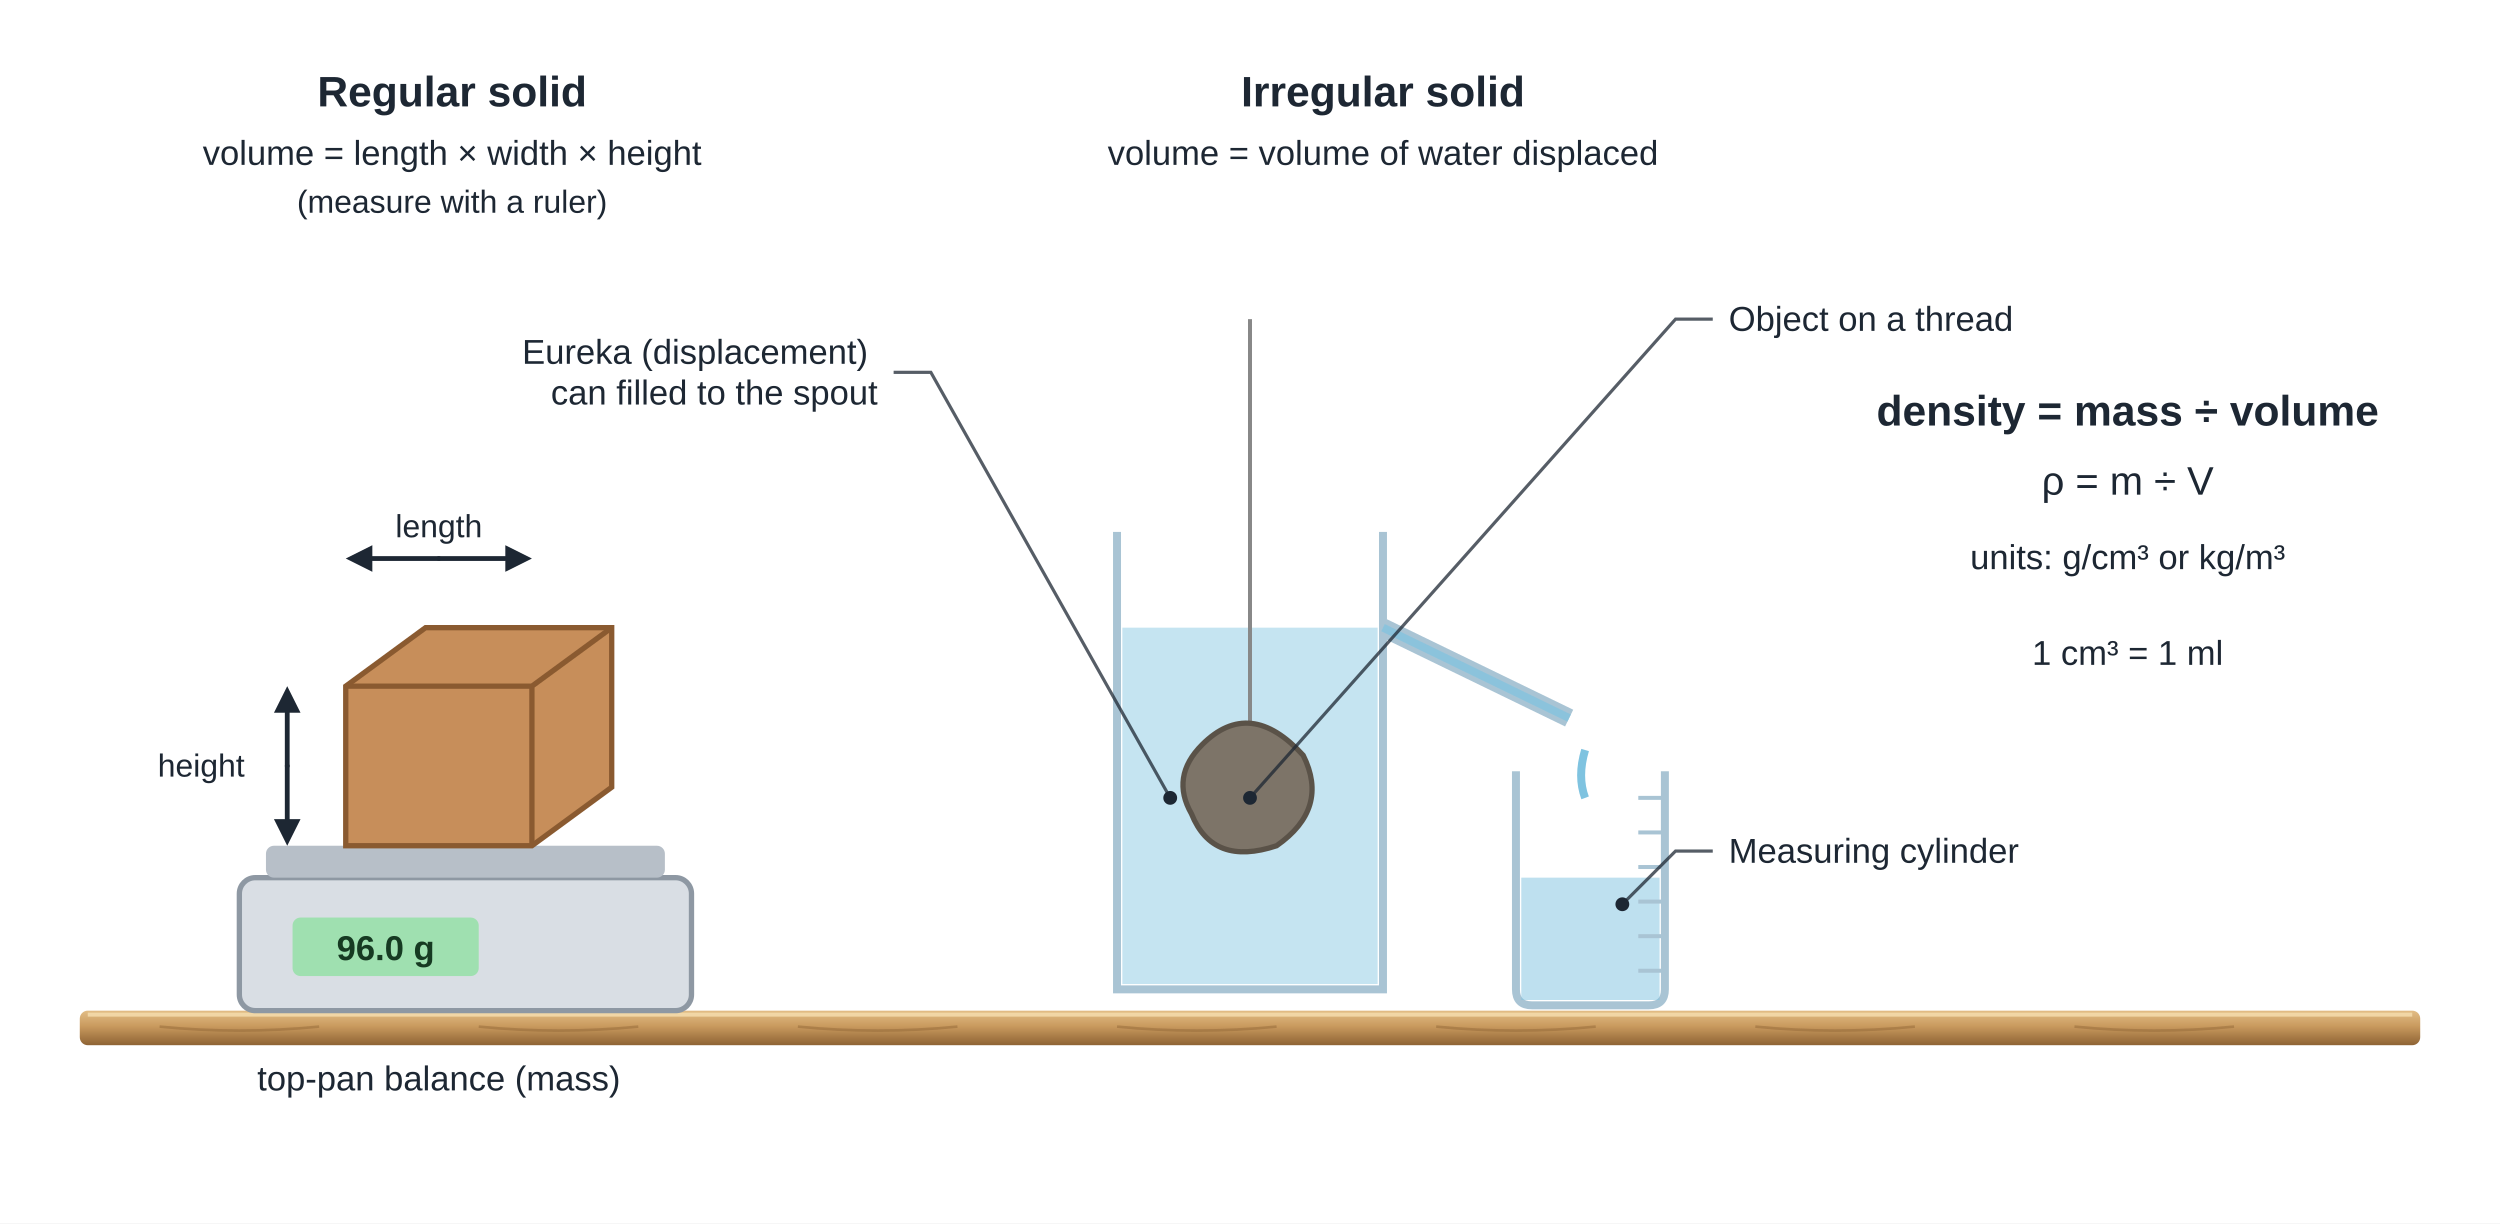
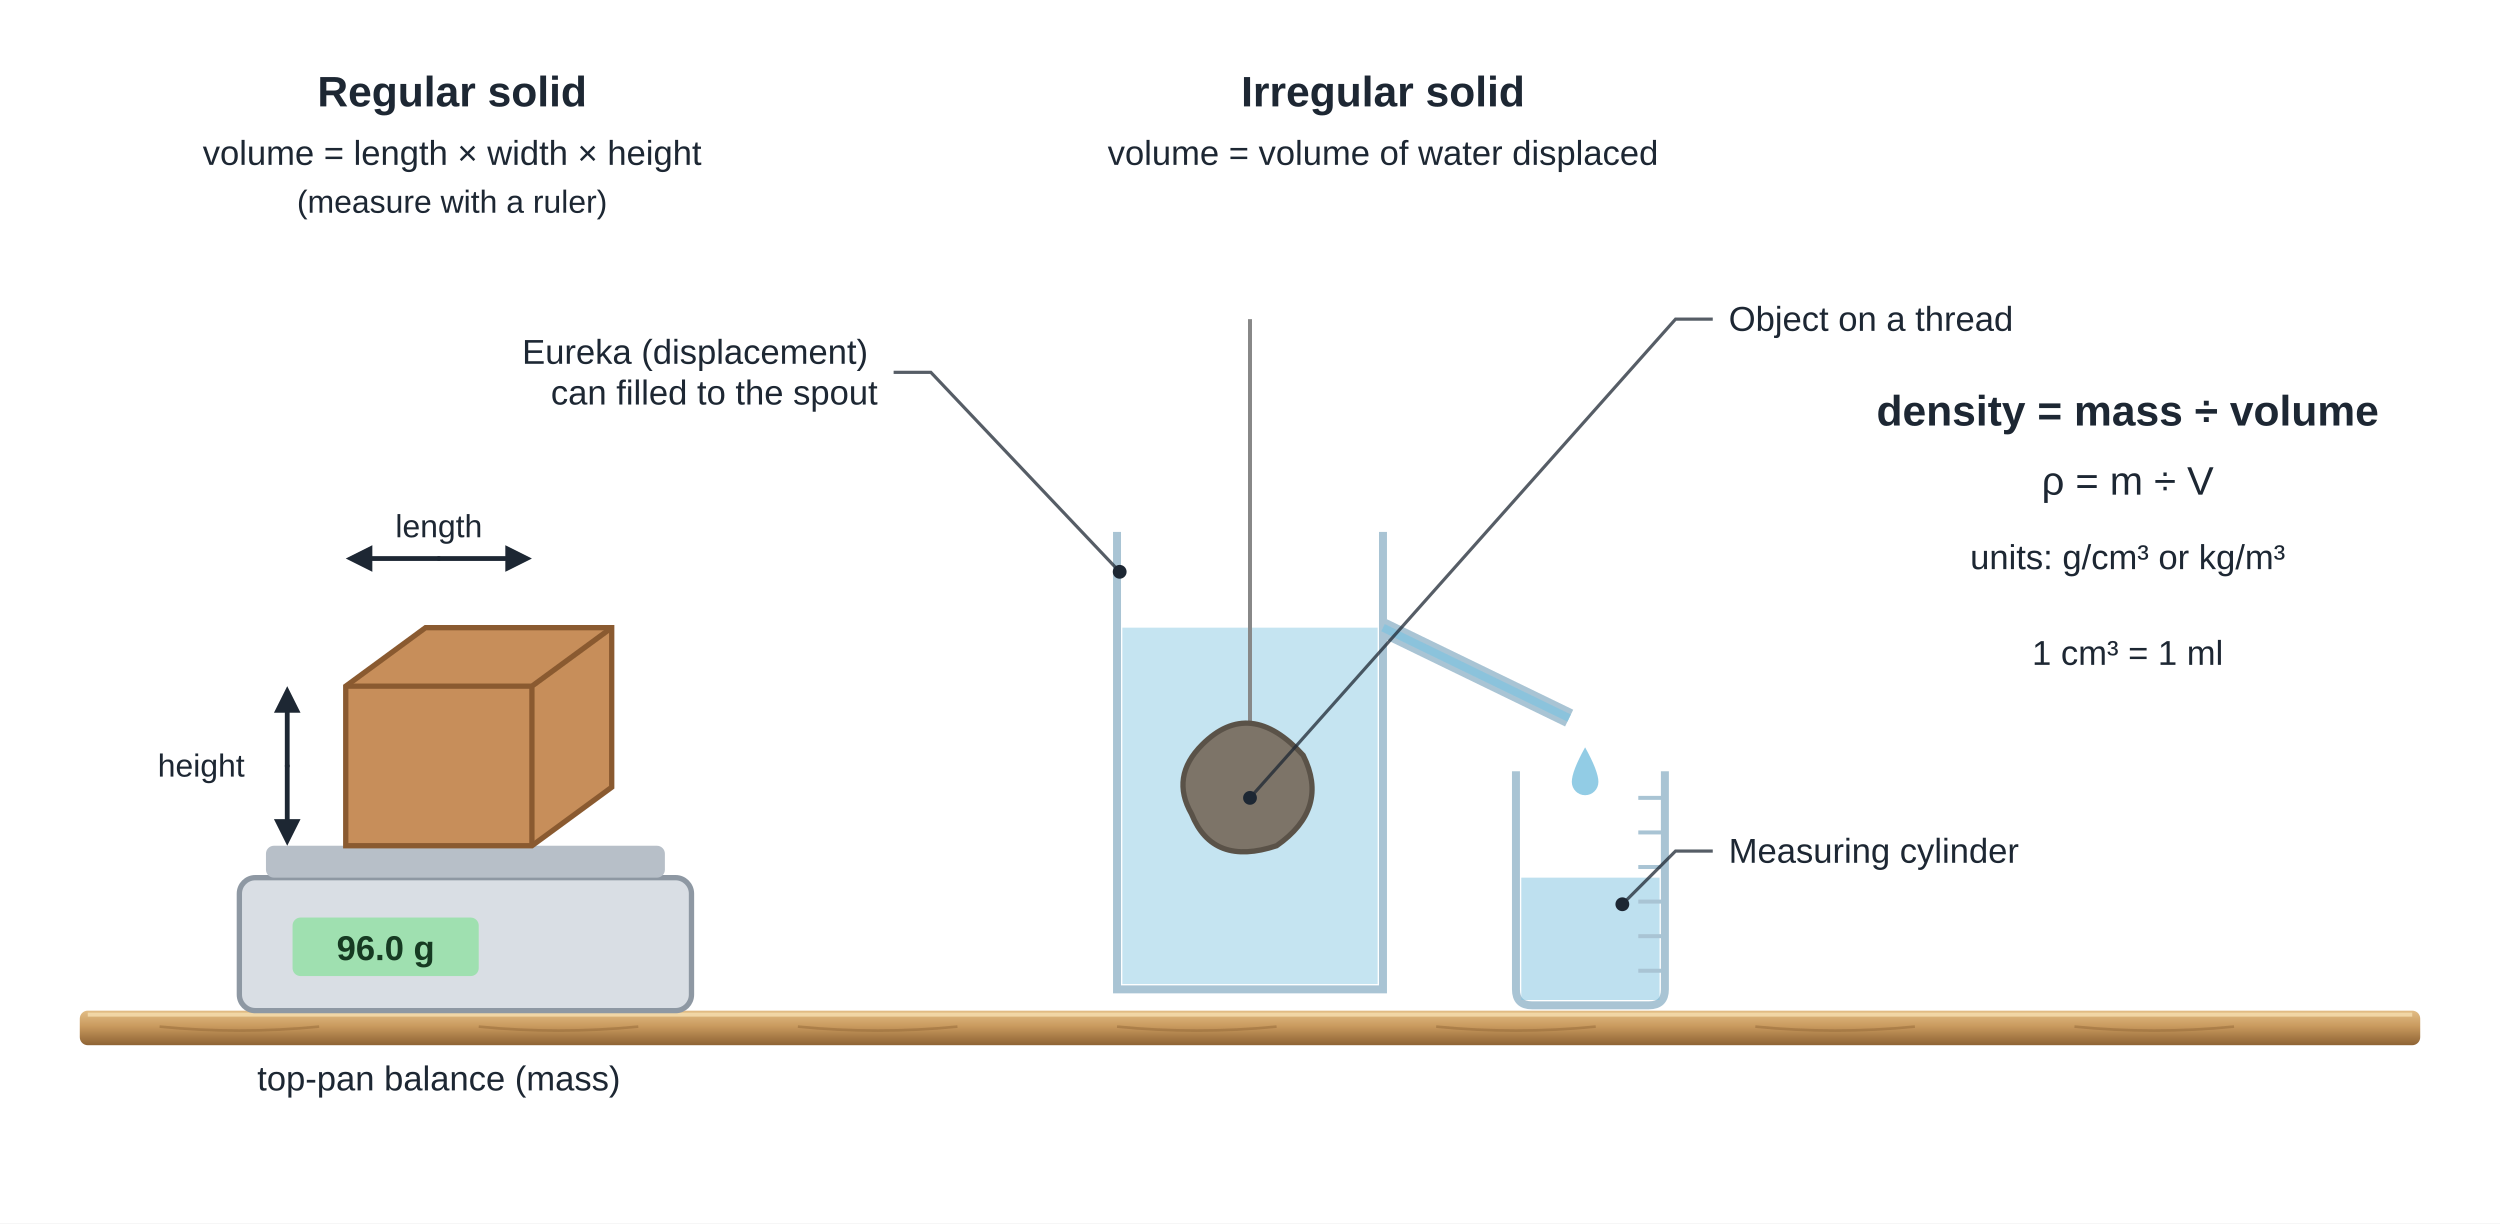
<svg xmlns="http://www.w3.org/2000/svg" viewBox="0 0 940 460" role="img" aria-label="Density practical: measuring a regular block and using a eureka can for an irregular object" width="940" height="460" font-family="Arial, Helvetica, sans-serif" color="#1d2733">
  <rect x="0" y="0" width="940" height="460" fill="#ffffff" />
  <defs>
-     <linearGradient id="sgL7wood" x1="0" x2="0" y1="0" y2="1">
+     <linearGradient id="sgL7wood-f7" x1="0" x2="0" y1="0" y2="1">
      <stop offset="0" stop-color="#e2bd86" />
      <stop offset=".45" stop-color="#c99a5e" />
      <stop offset="1" stop-color="#8e6334" />
    </linearGradient>
  </defs>
-   <rect x="30" y="380" width="880" height="13" rx="3" fill="url(#sgL7wood)" />
+   <rect x="30" y="380" width="880" height="13" rx="3" fill="url(#sgL7wood-f7)" />
  <path d="M33 381.5H907" stroke="#f6deb0" stroke-width="1.5" opacity=".8" />
  <path d="M60 386q30 3 60 0" stroke="#8e6334" stroke-width="1" fill="none" opacity=".45" />
  <path d="M180 386q30 3 60 0" stroke="#8e6334" stroke-width="1" fill="none" opacity=".45" />
  <path d="M300 386q30 3 60 0" stroke="#8e6334" stroke-width="1" fill="none" opacity=".45" />
  <path d="M420 386q30 3 60 0" stroke="#8e6334" stroke-width="1" fill="none" opacity=".45" />
  <path d="M540 386q30 3 60 0" stroke="#8e6334" stroke-width="1" fill="none" opacity=".45" />
  <path d="M660 386q30 3 60 0" stroke="#8e6334" stroke-width="1" fill="none" opacity=".45" />
  <path d="M780 386q30 3 60 0" stroke="#8e6334" stroke-width="1" fill="none" opacity=".45" />
  <rect x="90" y="330" width="170" height="50" rx="6" fill="#d9dee4" stroke="#8e98a3" stroke-width="2" />
  <rect x="110" y="345" width="70" height="22" rx="3" fill="#9fe0b0" />
  <text x="145.0" y="361.0" font-size="13" text-anchor="middle" class="sf-lab" fill="#1d2733" font-weight="700" style="fill:#163a22">96.0 g</text>
  <rect x="100" y="318" width="150" height="12" rx="3" fill="#b7bfc8" />
  <path d="M130 318V258L160 236H230V296L200 318Z" fill="#c78e5a" stroke="#8a5a30" stroke-width="2" />
  <path d="M130 258H200V318M200 258L230 236" fill="none" stroke="#8a5a30" stroke-width="2" />
  <path d="M165.0 210.0L190.0 210.0" stroke="#1d2733" stroke-width="1.8" fill="none" stroke-linecap="round" />
  <path d="M200.0 210.0L190.0 215.0L190.0 205.0Z" fill="#1d2733" />
  <path d="M165.0 210.0L140.0 210.0" stroke="#1d2733" stroke-width="1.8" fill="none" stroke-linecap="round" />
  <path d="M130.0 210.0L140.0 205.0L140.0 215.0Z" fill="#1d2733" />
  <text x="165.0" y="202.0" font-size="12" text-anchor="middle" class="sf-lab" fill="#1d2733">length</text>
  <path d="M108.0 288.0L108.0 308.0" stroke="#1d2733" stroke-width="1.8" fill="none" stroke-linecap="round" />
  <path d="M108.0 318.0L103.0 308.0L113.0 308.0Z" fill="#1d2733" />
  <path d="M108.0 288.0L108.0 268.0" stroke="#1d2733" stroke-width="1.8" fill="none" stroke-linecap="round" />
  <path d="M108.0 258.0L113.0 268.0L103.0 268.0Z" fill="#1d2733" />
  <text x="92.0" y="292.0" font-size="12" text-anchor="end" class="sf-lab" fill="#1d2733">height</text>
  <text x="165.0" y="410.0" font-size="13" text-anchor="middle" class="sf-lab" fill="#1d2733">top-pan balance (mass)</text>
  <text x="170.0" y="40.0" font-size="16" text-anchor="middle" class="sf-lab" fill="#1d2733" font-weight="700">Regular solid</text>
  <text x="170.0" y="62.0" font-size="13" text-anchor="middle" class="sf-lab" fill="#1d2733">volume = length × width × height</text>
  <text x="170.0" y="80.0" font-size="12" text-anchor="middle" class="sf-lab" fill="#1d2733">(measure with a ruler)</text>
  <path d="M420 200V372H520V200" fill="none" stroke="#a9c4d4" stroke-width="3" />
  <path d="M422 236H518V370H422Z" fill="#7fc3e0" fill-opacity=".45" />
  <path d="M520 236L590 270" stroke="#a9c4d4" stroke-width="7" />
  <path d="M520 236L590 270" stroke="#7fc3e0" stroke-width="3" opacity=".7" />
  <path d="M470 120V280" stroke="#888" stroke-width="1.5" />
  <path d="M452 280Q470 262 490 284Q500 304 480 318Q456 326 448 306Q440 292 452 280Z" fill="#7d7468" stroke="#5a5248" stroke-width="2" />
-   <path d="M596 282q-3 10 0 18" stroke="#7fc3e0" stroke-width="3" fill="none" />
+   <path d="M596 281q-5 9 -5 13a5 5 0 1 0 10 0q0 -4 -5 -13z" fill="#7fc3e0" opacity=".85" />
  <path d="M570 290V372Q570 378 576 378H620Q626 378 626 372V290" fill="none" stroke="#a9c4d4" stroke-width="3" />
  <path d="M572 330H624V376H572Z" fill="#7fc3e0" fill-opacity=".5" />
  <path d="M626 300h-10" stroke="#a9c4d4" stroke-width="1.5" />
  <path d="M626 313h-10" stroke="#a9c4d4" stroke-width="1.5" />
  <path d="M626 326h-10" stroke="#a9c4d4" stroke-width="1.5" />
  <path d="M626 339h-10" stroke="#a9c4d4" stroke-width="1.5" />
  <path d="M626 352h-10" stroke="#a9c4d4" stroke-width="1.5" />
  <path d="M626 365h-10" stroke="#a9c4d4" stroke-width="1.5" />
  <text x="520.0" y="40.0" font-size="16" text-anchor="middle" class="sf-lab" fill="#1d2733" font-weight="700">Irregular solid</text>
  <text x="520.0" y="62.0" font-size="13" text-anchor="middle" class="sf-lab" fill="#1d2733">volume = volume of water displaced</text>
  <text x="800.0" y="160.0" font-size="16" text-anchor="middle" class="sf-lab" fill="#1d2733" font-weight="700">density = mass ÷ volume</text>
  <text x="800.0" y="186.0" font-size="15" text-anchor="middle" class="sf-lab" fill="#1d2733">ρ = m ÷ V</text>
  <text x="800.0" y="214.0" font-size="13" text-anchor="middle" class="sf-lab" fill="#1d2733">units: g/cm³ or kg/m³</text>
  <text x="800.0" y="250.0" font-size="13" text-anchor="middle" class="sf-lab" fill="#1d2733">1 cm³ = 1 ml</text>
-   <path d="M336.0 140.0L350.0 140.0L440.0 300.0" fill="none" stroke="#1d2733" stroke-width="1.2" opacity=".75" />
-   <circle cx="440.0" cy="300.0" r="2.6" fill="#1d2733" />
+   <path d="M336.0 140.0L350.0 140.0L421.0 215.0" fill="none" stroke="#1d2733" stroke-width="1.2" opacity=".75" />
+   <circle cx="421.0" cy="215.0" r="2.6" fill="#1d2733" />
  <g>
    <text x="330.0" y="136.8" text-anchor="end" class="sf-lab" fill="#1d2733" font-size="13">
      <tspan x="330.0" dy="0">Eureka (displacement)</tspan>
      <tspan x="330.0" dy="15.3">can filled to the spout</tspan>
    </text>
  </g>
  <path d="M644.0 120.0L630.0 120.0L470.0 300.0" fill="none" stroke="#1d2733" stroke-width="1.2" opacity=".75" />
  <circle cx="470.0" cy="300.0" r="2.6" fill="#1d2733" />
  <g>
    <text x="650.0" y="124.4" text-anchor="start" class="sf-lab" fill="#1d2733" font-size="13">
      <tspan x="650.0" dy="0">Object on a thread</tspan>
    </text>
  </g>
  <path d="M644.0 320.0L630.0 320.0L610.0 340.0" fill="none" stroke="#1d2733" stroke-width="1.2" opacity=".75" />
  <circle cx="610.0" cy="340.0" r="2.6" fill="#1d2733" />
  <g>
    <text x="650.0" y="324.4" text-anchor="start" class="sf-lab" fill="#1d2733" font-size="13">
      <tspan x="650.0" dy="0">Measuring cylinder</tspan>
    </text>
  </g>
</svg>
